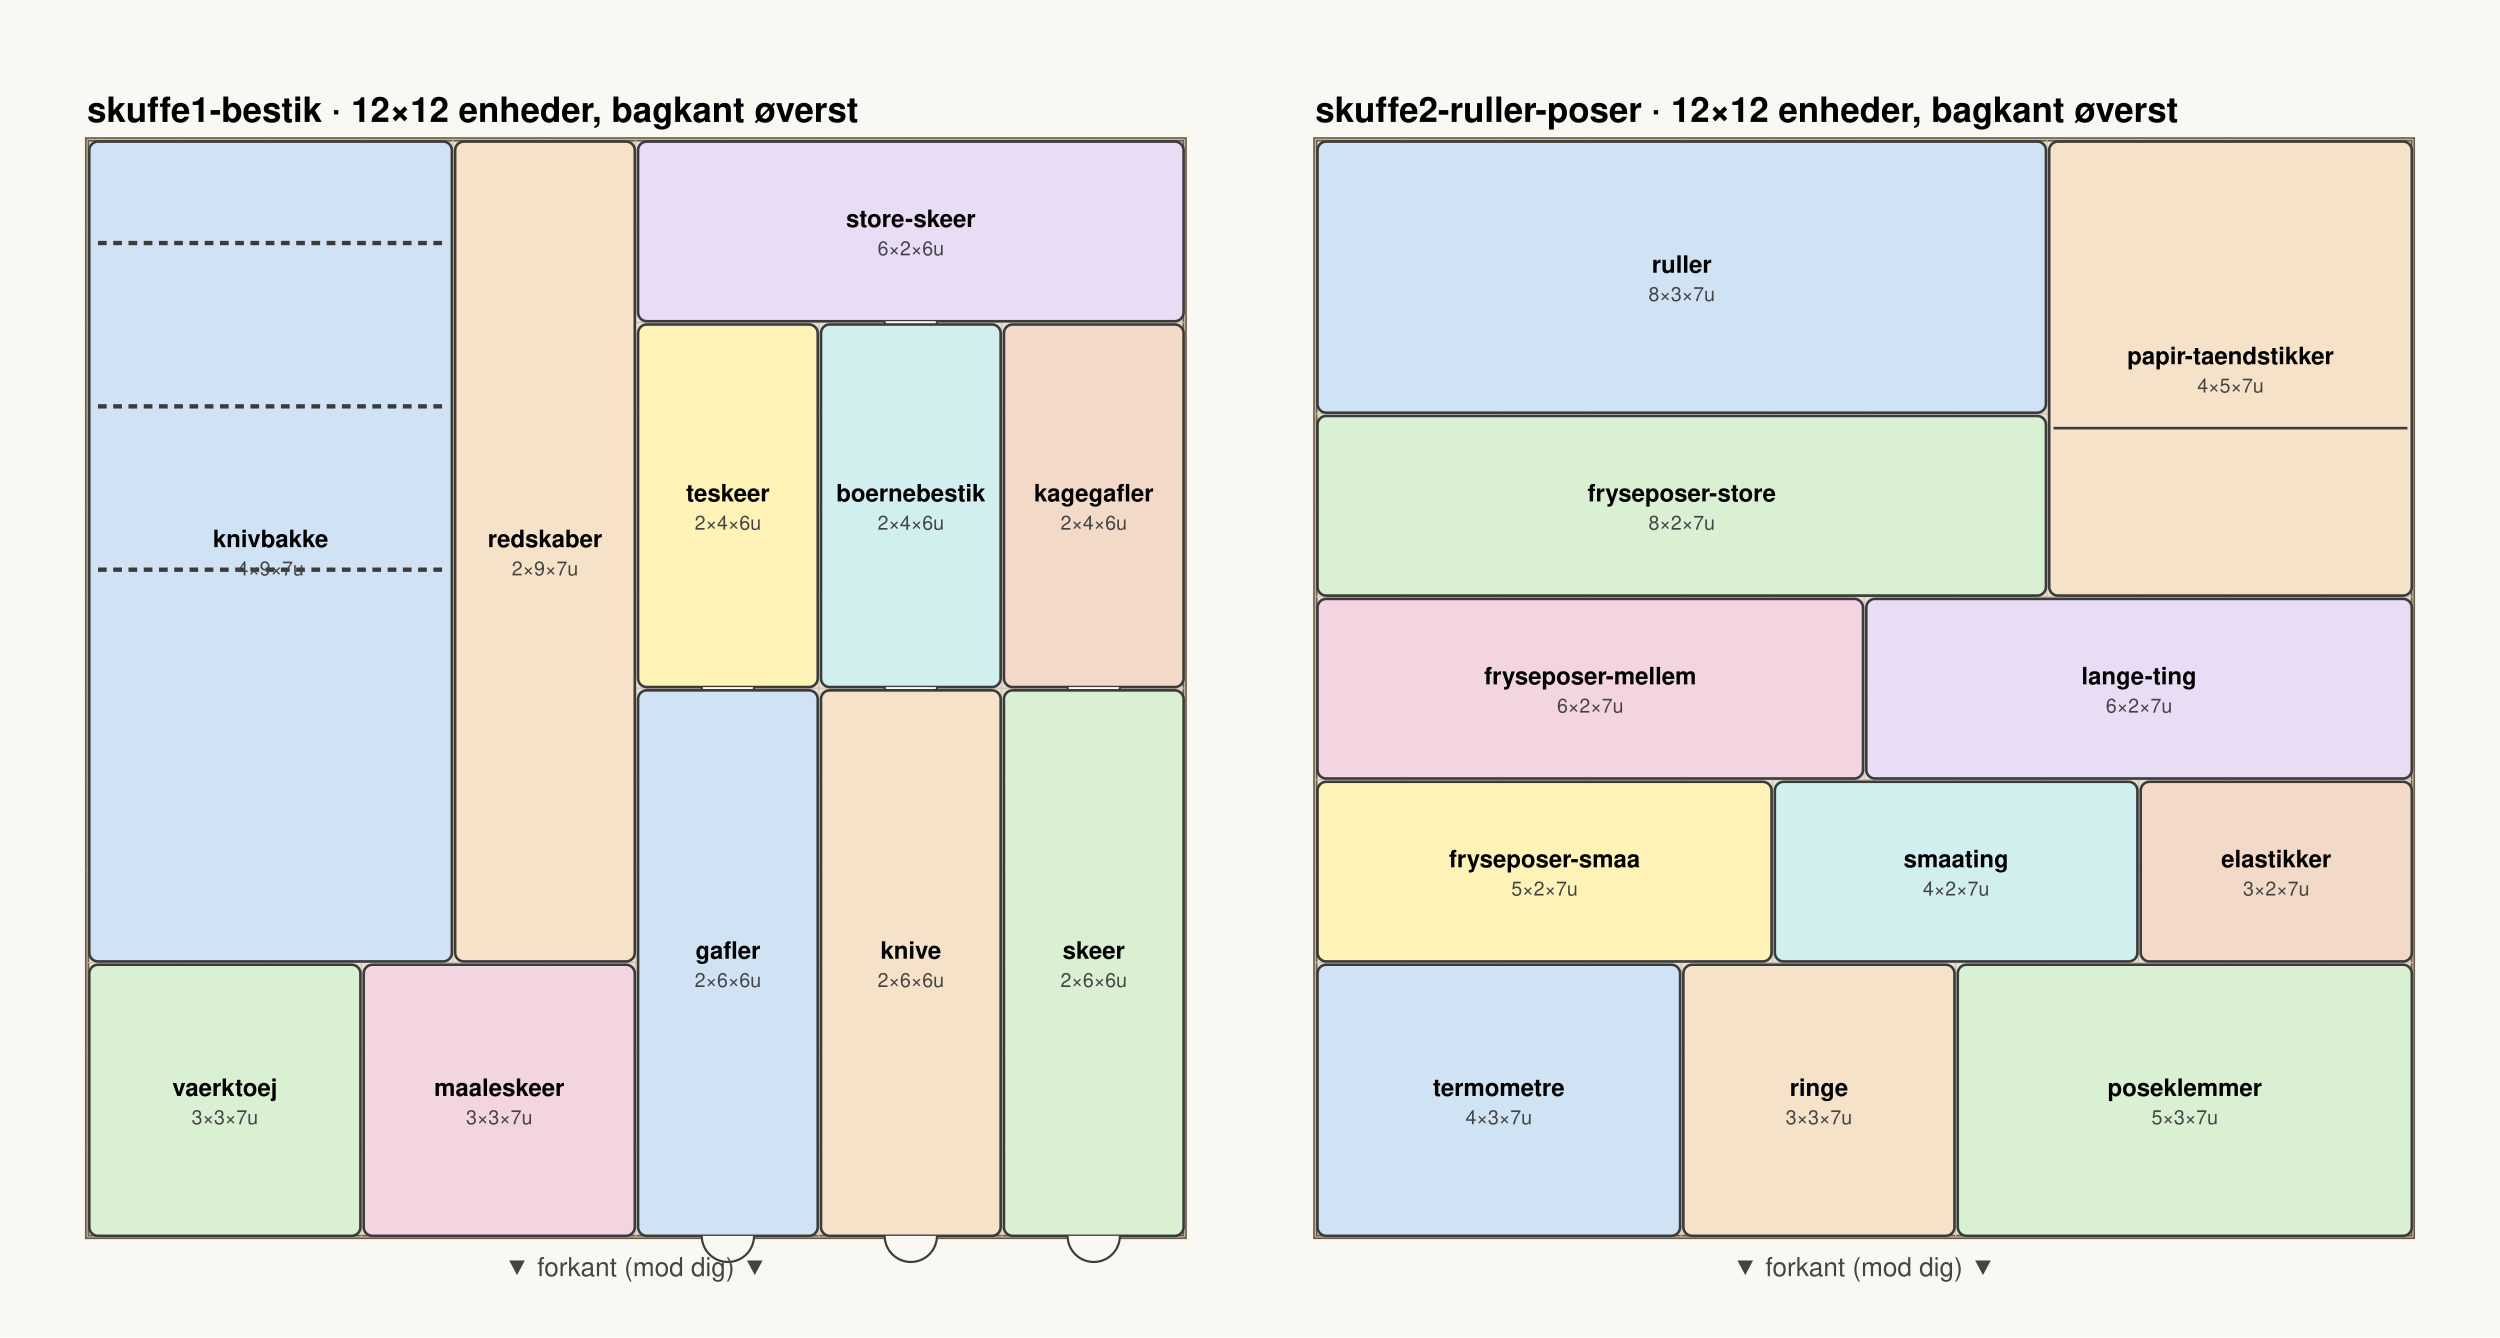
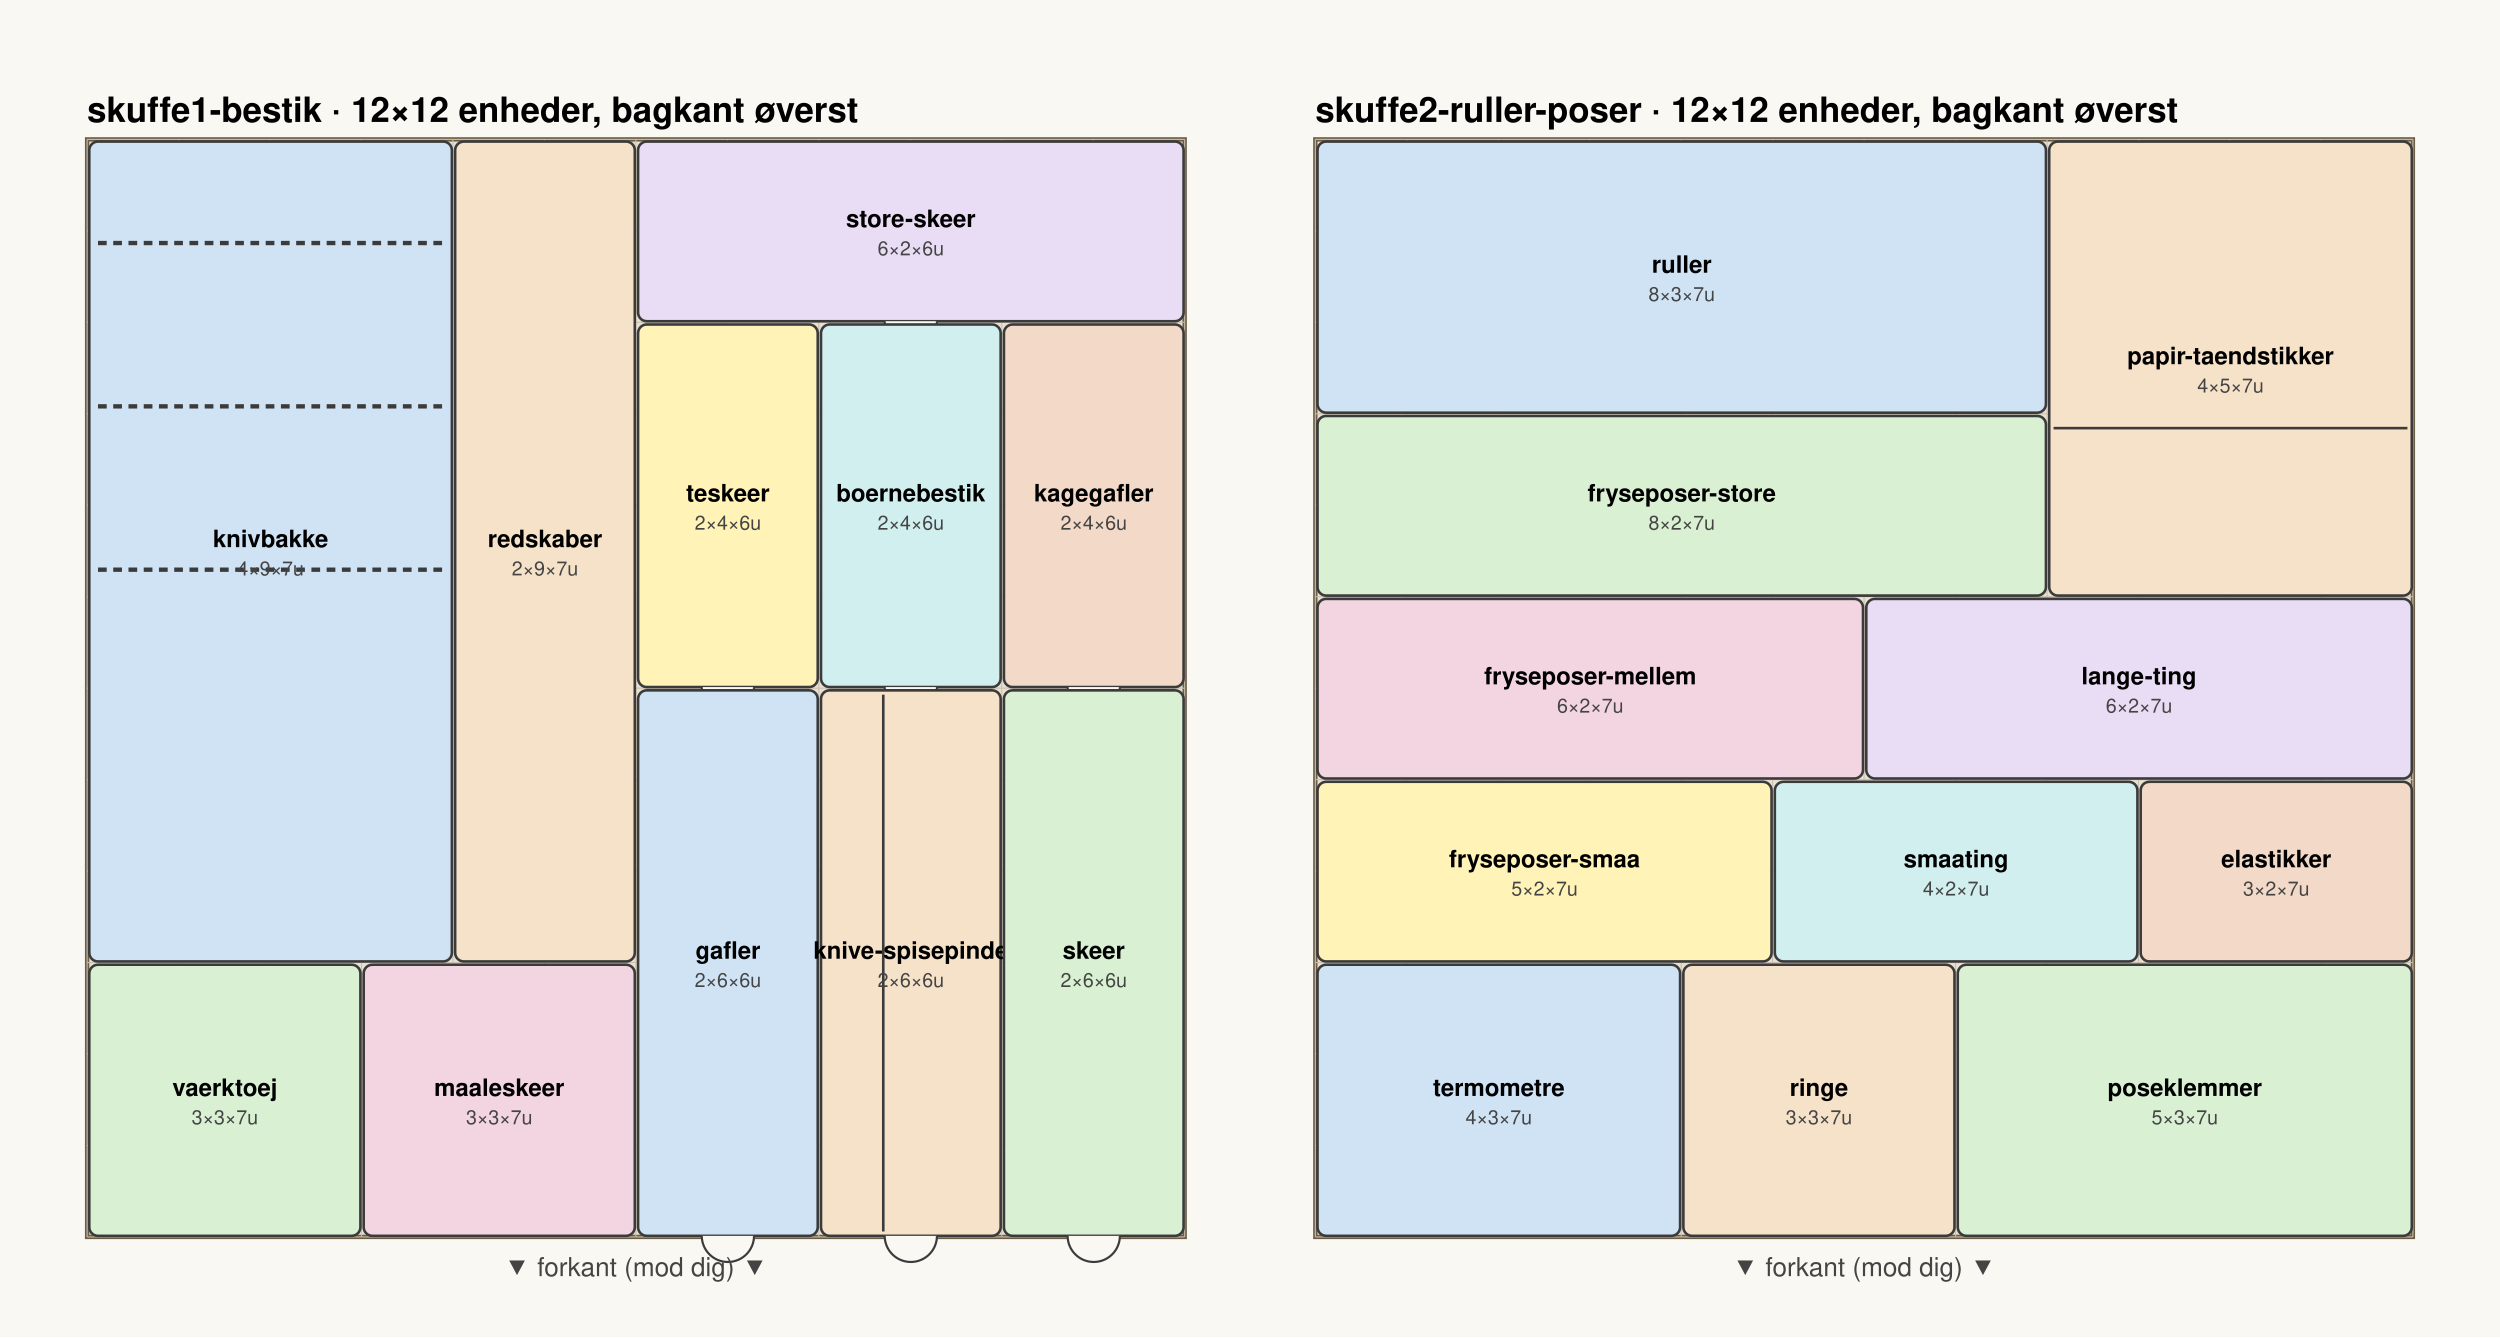
<svg xmlns="http://www.w3.org/2000/svg" width="1148.0" height="614.0" viewBox="0 0 1148.0 614.0" font-family="Helvetica, Arial, sans-serif">
  <rect width="100%" height="100%" fill="#faf8f3" />
  <text x="40.0" y="56" font-size="16" font-weight="bold">skuffe1-bestik  ·  12×12 enheder, bagkant øverst</text>
  <rect x="40.0" y="64" width="504.0" height="504.0" fill="#e8e1d3" stroke="#6b5d45" stroke-width="2" />
  <line x1="40.0" y1="64" x2="40.0" y2="568.0" stroke="#c9bfae" stroke-width="0.5" />
  <line x1="82.0" y1="64" x2="82.0" y2="568.0" stroke="#c9bfae" stroke-width="0.5" />
  <line x1="124.0" y1="64" x2="124.0" y2="568.0" stroke="#c9bfae" stroke-width="0.5" />
  <line x1="166.0" y1="64" x2="166.0" y2="568.0" stroke="#c9bfae" stroke-width="0.5" />
  <line x1="208.0" y1="64" x2="208.0" y2="568.0" stroke="#c9bfae" stroke-width="0.5" />
  <line x1="250.0" y1="64" x2="250.0" y2="568.0" stroke="#c9bfae" stroke-width="0.5" />
  <line x1="292.0" y1="64" x2="292.0" y2="568.0" stroke="#c9bfae" stroke-width="0.5" />
  <line x1="334.0" y1="64" x2="334.0" y2="568.0" stroke="#c9bfae" stroke-width="0.5" />
  <line x1="376.0" y1="64" x2="376.0" y2="568.0" stroke="#c9bfae" stroke-width="0.5" />
  <line x1="418.0" y1="64" x2="418.0" y2="568.0" stroke="#c9bfae" stroke-width="0.5" />
  <line x1="460.0" y1="64" x2="460.0" y2="568.0" stroke="#c9bfae" stroke-width="0.5" />
  <line x1="502.0" y1="64" x2="502.0" y2="568.0" stroke="#c9bfae" stroke-width="0.5" />
  <line x1="544.0" y1="64" x2="544.0" y2="568.0" stroke="#c9bfae" stroke-width="0.5" />
  <line x1="40.0" y1="64.0" x2="544.0" y2="64.0" stroke="#c9bfae" stroke-width="0.5" />
  <line x1="40.0" y1="106.0" x2="544.0" y2="106.0" stroke="#c9bfae" stroke-width="0.5" />
  <line x1="40.0" y1="148.0" x2="544.0" y2="148.0" stroke="#c9bfae" stroke-width="0.5" />
  <line x1="40.0" y1="190.0" x2="544.0" y2="190.0" stroke="#c9bfae" stroke-width="0.5" />
  <line x1="40.0" y1="232.0" x2="544.0" y2="232.0" stroke="#c9bfae" stroke-width="0.5" />
  <line x1="40.0" y1="274.0" x2="544.0" y2="274.0" stroke="#c9bfae" stroke-width="0.5" />
  <line x1="40.0" y1="316.0" x2="544.0" y2="316.0" stroke="#c9bfae" stroke-width="0.5" />
  <line x1="40.0" y1="358.0" x2="544.0" y2="358.0" stroke="#c9bfae" stroke-width="0.5" />
  <line x1="40.0" y1="400.0" x2="544.0" y2="400.0" stroke="#c9bfae" stroke-width="0.5" />
  <line x1="40.0" y1="442.0" x2="544.0" y2="442.0" stroke="#c9bfae" stroke-width="0.5" />
  <line x1="40.0" y1="484.0" x2="544.0" y2="484.0" stroke="#c9bfae" stroke-width="0.5" />
  <line x1="40.0" y1="526.0" x2="544.0" y2="526.0" stroke="#c9bfae" stroke-width="0.5" />
  <line x1="40.0" y1="568.0" x2="544.0" y2="568.0" stroke="#c9bfae" stroke-width="0.5" />
  <rect x="41.0" y="65.0" width="166.5" height="376.5" rx="4" fill="#cfe3f5" stroke="#3b3b3b" stroke-width="1.2" />
  <line x1="45.0" y1="111.6" x2="203.5" y2="111.6" stroke="#3b3b3b" stroke-width="2" stroke-dasharray="4 3" />
  <line x1="45.0" y1="186.6" x2="203.5" y2="186.6" stroke="#3b3b3b" stroke-width="2" stroke-dasharray="4 3" />
  <line x1="45.0" y1="261.6" x2="203.5" y2="261.6" stroke="#3b3b3b" stroke-width="2" stroke-dasharray="4 3" />
  <text x="124.25" y="251.25" font-size="11" text-anchor="middle" font-weight="bold">knivbakke</text>
  <text x="124.25" y="264.25" font-size="9" text-anchor="middle" fill="#444">4×9×7u</text>
  <rect x="209.0" y="65.0" width="82.5" height="376.5" rx="4" fill="#f5e2c8" stroke="#3b3b3b" stroke-width="1.2" />
  <text x="250.25" y="251.25" font-size="11" text-anchor="middle" font-weight="bold">redskaber</text>
  <text x="250.25" y="264.25" font-size="9" text-anchor="middle" fill="#444">2×9×7u</text>
  <rect x="41.0" y="443.0" width="124.5" height="124.5" rx="4" fill="#d9f0d3" stroke="#3b3b3b" stroke-width="1.2" />
  <text x="103.25" y="503.25" font-size="11" text-anchor="middle" font-weight="bold">vaerktoej</text>
  <text x="103.25" y="516.25" font-size="9" text-anchor="middle" fill="#444">3×3×7u</text>
  <rect x="167.0" y="443.0" width="124.5" height="124.5" rx="4" fill="#f3d4e1" stroke="#3b3b3b" stroke-width="1.2" />
  <text x="229.25" y="503.25" font-size="11" text-anchor="middle" font-weight="bold">maaleskeer</text>
  <text x="229.25" y="516.25" font-size="9" text-anchor="middle" fill="#444">3×3×7u</text>
  <rect x="293.0" y="65.0" width="250.5" height="82.5" rx="4" fill="#e9dcf5" stroke="#3b3b3b" stroke-width="1.2" />
  <path d="M 406.25 147.5 a 12 12 0 0 0 24 0" fill="#faf8f3" stroke="#3b3b3b" stroke-width="1" />
  <text x="418.25" y="104.25" font-size="11" text-anchor="middle" font-weight="bold">store-skeer</text>
  <text x="418.25" y="117.25" font-size="9" text-anchor="middle" fill="#444">6×2×6u</text>
  <rect x="293.0" y="149.0" width="82.5" height="166.5" rx="4" fill="#fff3b8" stroke="#3b3b3b" stroke-width="1.2" />
  <path d="M 322.25 315.5 a 12 12 0 0 0 24 0" fill="#faf8f3" stroke="#3b3b3b" stroke-width="1" />
  <text x="334.25" y="230.25" font-size="11" text-anchor="middle" font-weight="bold">teskeer</text>
  <text x="334.25" y="243.25" font-size="9" text-anchor="middle" fill="#444">2×4×6u</text>
  <rect x="377.0" y="149.0" width="82.5" height="166.5" rx="4" fill="#d2eff0" stroke="#3b3b3b" stroke-width="1.2" />
  <path d="M 406.25 315.5 a 12 12 0 0 0 24 0" fill="#faf8f3" stroke="#3b3b3b" stroke-width="1" />
  <text x="418.25" y="230.25" font-size="11" text-anchor="middle" font-weight="bold">boernebestik</text>
  <text x="418.25" y="243.25" font-size="9" text-anchor="middle" fill="#444">2×4×6u</text>
  <rect x="461.0" y="149.0" width="82.5" height="166.5" rx="4" fill="#f2d9c8" stroke="#3b3b3b" stroke-width="1.2" />
  <path d="M 490.25 315.5 a 12 12 0 0 0 24 0" fill="#faf8f3" stroke="#3b3b3b" stroke-width="1" />
  <text x="502.25" y="230.25" font-size="11" text-anchor="middle" font-weight="bold">kagegafler</text>
  <text x="502.25" y="243.25" font-size="9" text-anchor="middle" fill="#444">2×4×6u</text>
  <rect x="293.0" y="317.0" width="82.5" height="250.5" rx="4" fill="#cfe3f5" stroke="#3b3b3b" stroke-width="1.2" />
  <path d="M 322.25 567.5 a 12 12 0 0 0 24 0" fill="#faf8f3" stroke="#3b3b3b" stroke-width="1" />
  <text x="334.25" y="440.25" font-size="11" text-anchor="middle" font-weight="bold">gafler</text>
  <text x="334.25" y="453.25" font-size="9" text-anchor="middle" fill="#444">2×6×6u</text>
  <rect x="377.0" y="317.0" width="82.5" height="250.5" rx="4" fill="#f5e2c8" stroke="#3b3b3b" stroke-width="1.2" />
+   <line x1="405.6" y1="319.0" x2="405.6" y2="565.5" stroke="#3b3b3b" stroke-width="1.2" />
  <path d="M 406.25 567.5 a 12 12 0 0 0 24 0" fill="#faf8f3" stroke="#3b3b3b" stroke-width="1" />
-   <text x="418.25" y="440.25" font-size="11" text-anchor="middle" font-weight="bold">knive</text>
+   <text x="418.25" y="440.25" font-size="11" text-anchor="middle" font-weight="bold">knive-spisepinde</text>
  <text x="418.25" y="453.25" font-size="9" text-anchor="middle" fill="#444">2×6×6u</text>
  <rect x="461.0" y="317.0" width="82.5" height="250.5" rx="4" fill="#d9f0d3" stroke="#3b3b3b" stroke-width="1.2" />
  <path d="M 490.25 567.5 a 12 12 0 0 0 24 0" fill="#faf8f3" stroke="#3b3b3b" stroke-width="1" />
  <text x="502.25" y="440.25" font-size="11" text-anchor="middle" font-weight="bold">skeer</text>
  <text x="502.25" y="453.25" font-size="9" text-anchor="middle" fill="#444">2×6×6u</text>
  <text x="292.0" y="586.0" font-size="12" text-anchor="middle" fill="#444">▼ forkant (mod dig) ▼</text>
  <text x="604.0" y="56" font-size="16" font-weight="bold">skuffe2-ruller-poser  ·  12×12 enheder, bagkant øverst</text>
  <rect x="604.0" y="64" width="504.0" height="504.0" fill="#e8e1d3" stroke="#6b5d45" stroke-width="2" />
  <line x1="604.0" y1="64" x2="604.0" y2="568.0" stroke="#c9bfae" stroke-width="0.5" />
  <line x1="646.0" y1="64" x2="646.0" y2="568.0" stroke="#c9bfae" stroke-width="0.5" />
  <line x1="688.0" y1="64" x2="688.0" y2="568.0" stroke="#c9bfae" stroke-width="0.5" />
  <line x1="730.0" y1="64" x2="730.0" y2="568.0" stroke="#c9bfae" stroke-width="0.5" />
  <line x1="772.0" y1="64" x2="772.0" y2="568.0" stroke="#c9bfae" stroke-width="0.5" />
  <line x1="814.0" y1="64" x2="814.0" y2="568.0" stroke="#c9bfae" stroke-width="0.5" />
  <line x1="856.0" y1="64" x2="856.0" y2="568.0" stroke="#c9bfae" stroke-width="0.5" />
  <line x1="898.0" y1="64" x2="898.0" y2="568.0" stroke="#c9bfae" stroke-width="0.5" />
  <line x1="940.0" y1="64" x2="940.0" y2="568.0" stroke="#c9bfae" stroke-width="0.5" />
  <line x1="982.0" y1="64" x2="982.0" y2="568.0" stroke="#c9bfae" stroke-width="0.5" />
  <line x1="1024.0" y1="64" x2="1024.0" y2="568.0" stroke="#c9bfae" stroke-width="0.5" />
  <line x1="1066.0" y1="64" x2="1066.0" y2="568.0" stroke="#c9bfae" stroke-width="0.5" />
  <line x1="1108.0" y1="64" x2="1108.0" y2="568.0" stroke="#c9bfae" stroke-width="0.5" />
  <line x1="604.0" y1="64.0" x2="1108.0" y2="64.0" stroke="#c9bfae" stroke-width="0.5" />
  <line x1="604.0" y1="106.0" x2="1108.0" y2="106.0" stroke="#c9bfae" stroke-width="0.5" />
  <line x1="604.0" y1="148.0" x2="1108.0" y2="148.0" stroke="#c9bfae" stroke-width="0.5" />
  <line x1="604.0" y1="190.0" x2="1108.0" y2="190.0" stroke="#c9bfae" stroke-width="0.5" />
  <line x1="604.0" y1="232.0" x2="1108.0" y2="232.0" stroke="#c9bfae" stroke-width="0.5" />
  <line x1="604.0" y1="274.0" x2="1108.0" y2="274.0" stroke="#c9bfae" stroke-width="0.5" />
  <line x1="604.0" y1="316.0" x2="1108.0" y2="316.0" stroke="#c9bfae" stroke-width="0.5" />
  <line x1="604.0" y1="358.0" x2="1108.0" y2="358.0" stroke="#c9bfae" stroke-width="0.5" />
  <line x1="604.0" y1="400.0" x2="1108.0" y2="400.0" stroke="#c9bfae" stroke-width="0.5" />
  <line x1="604.0" y1="442.0" x2="1108.0" y2="442.0" stroke="#c9bfae" stroke-width="0.5" />
  <line x1="604.0" y1="484.0" x2="1108.0" y2="484.0" stroke="#c9bfae" stroke-width="0.5" />
  <line x1="604.0" y1="526.0" x2="1108.0" y2="526.0" stroke="#c9bfae" stroke-width="0.5" />
  <line x1="604.0" y1="568.0" x2="1108.0" y2="568.0" stroke="#c9bfae" stroke-width="0.5" />
  <rect x="605.0" y="65.0" width="334.5" height="124.5" rx="4" fill="#cfe3f5" stroke="#3b3b3b" stroke-width="1.2" />
  <text x="772.25" y="125.25" font-size="11" text-anchor="middle" font-weight="bold">ruller</text>
  <text x="772.25" y="138.25" font-size="9" text-anchor="middle" fill="#444">8×3×7u</text>
  <rect x="941.0" y="65.0" width="166.5" height="208.5" rx="4" fill="#f5e2c8" stroke="#3b3b3b" stroke-width="1.2" />
  <line x1="943.0" y1="196.6" x2="1105.5" y2="196.6" stroke="#3b3b3b" stroke-width="1.2" />
  <text x="1024.25" y="167.25" font-size="11" text-anchor="middle" font-weight="bold">papir-taendstikker</text>
  <text x="1024.25" y="180.25" font-size="9" text-anchor="middle" fill="#444">4×5×7u</text>
  <rect x="605.0" y="191.0" width="334.5" height="82.5" rx="4" fill="#d9f0d3" stroke="#3b3b3b" stroke-width="1.2" />
  <text x="772.25" y="230.25" font-size="11" text-anchor="middle" font-weight="bold">fryseposer-store</text>
  <text x="772.25" y="243.25" font-size="9" text-anchor="middle" fill="#444">8×2×7u</text>
  <rect x="605.0" y="275.0" width="250.5" height="82.5" rx="4" fill="#f3d4e1" stroke="#3b3b3b" stroke-width="1.2" />
  <text x="730.25" y="314.25" font-size="11" text-anchor="middle" font-weight="bold">fryseposer-mellem</text>
  <text x="730.25" y="327.25" font-size="9" text-anchor="middle" fill="#444">6×2×7u</text>
  <rect x="857.0" y="275.0" width="250.5" height="82.5" rx="4" fill="#e9dcf5" stroke="#3b3b3b" stroke-width="1.2" />
  <text x="982.25" y="314.25" font-size="11" text-anchor="middle" font-weight="bold">lange-ting</text>
  <text x="982.25" y="327.25" font-size="9" text-anchor="middle" fill="#444">6×2×7u</text>
  <rect x="605.0" y="359.0" width="208.5" height="82.5" rx="4" fill="#fff3b8" stroke="#3b3b3b" stroke-width="1.2" />
  <text x="709.25" y="398.25" font-size="11" text-anchor="middle" font-weight="bold">fryseposer-smaa</text>
  <text x="709.25" y="411.25" font-size="9" text-anchor="middle" fill="#444">5×2×7u</text>
  <rect x="815.0" y="359.0" width="166.5" height="82.5" rx="4" fill="#d2eff0" stroke="#3b3b3b" stroke-width="1.2" />
  <text x="898.25" y="398.25" font-size="11" text-anchor="middle" font-weight="bold">smaating</text>
  <text x="898.25" y="411.25" font-size="9" text-anchor="middle" fill="#444">4×2×7u</text>
  <rect x="983.0" y="359.0" width="124.5" height="82.5" rx="4" fill="#f2d9c8" stroke="#3b3b3b" stroke-width="1.2" />
  <text x="1045.25" y="398.25" font-size="11" text-anchor="middle" font-weight="bold">elastikker</text>
  <text x="1045.25" y="411.25" font-size="9" text-anchor="middle" fill="#444">3×2×7u</text>
  <rect x="605.0" y="443.0" width="166.5" height="124.5" rx="4" fill="#cfe3f5" stroke="#3b3b3b" stroke-width="1.2" />
  <text x="688.25" y="503.25" font-size="11" text-anchor="middle" font-weight="bold">termometre</text>
  <text x="688.25" y="516.25" font-size="9" text-anchor="middle" fill="#444">4×3×7u</text>
  <rect x="773.0" y="443.0" width="124.5" height="124.5" rx="4" fill="#f5e2c8" stroke="#3b3b3b" stroke-width="1.2" />
  <text x="835.25" y="503.25" font-size="11" text-anchor="middle" font-weight="bold">ringe</text>
  <text x="835.25" y="516.25" font-size="9" text-anchor="middle" fill="#444">3×3×7u</text>
  <rect x="899.0" y="443.0" width="208.5" height="124.5" rx="4" fill="#d9f0d3" stroke="#3b3b3b" stroke-width="1.2" />
  <text x="1003.25" y="503.25" font-size="11" text-anchor="middle" font-weight="bold">poseklemmer</text>
  <text x="1003.25" y="516.25" font-size="9" text-anchor="middle" fill="#444">5×3×7u</text>
  <text x="856.0" y="586.0" font-size="12" text-anchor="middle" fill="#444">▼ forkant (mod dig) ▼</text>
</svg>
